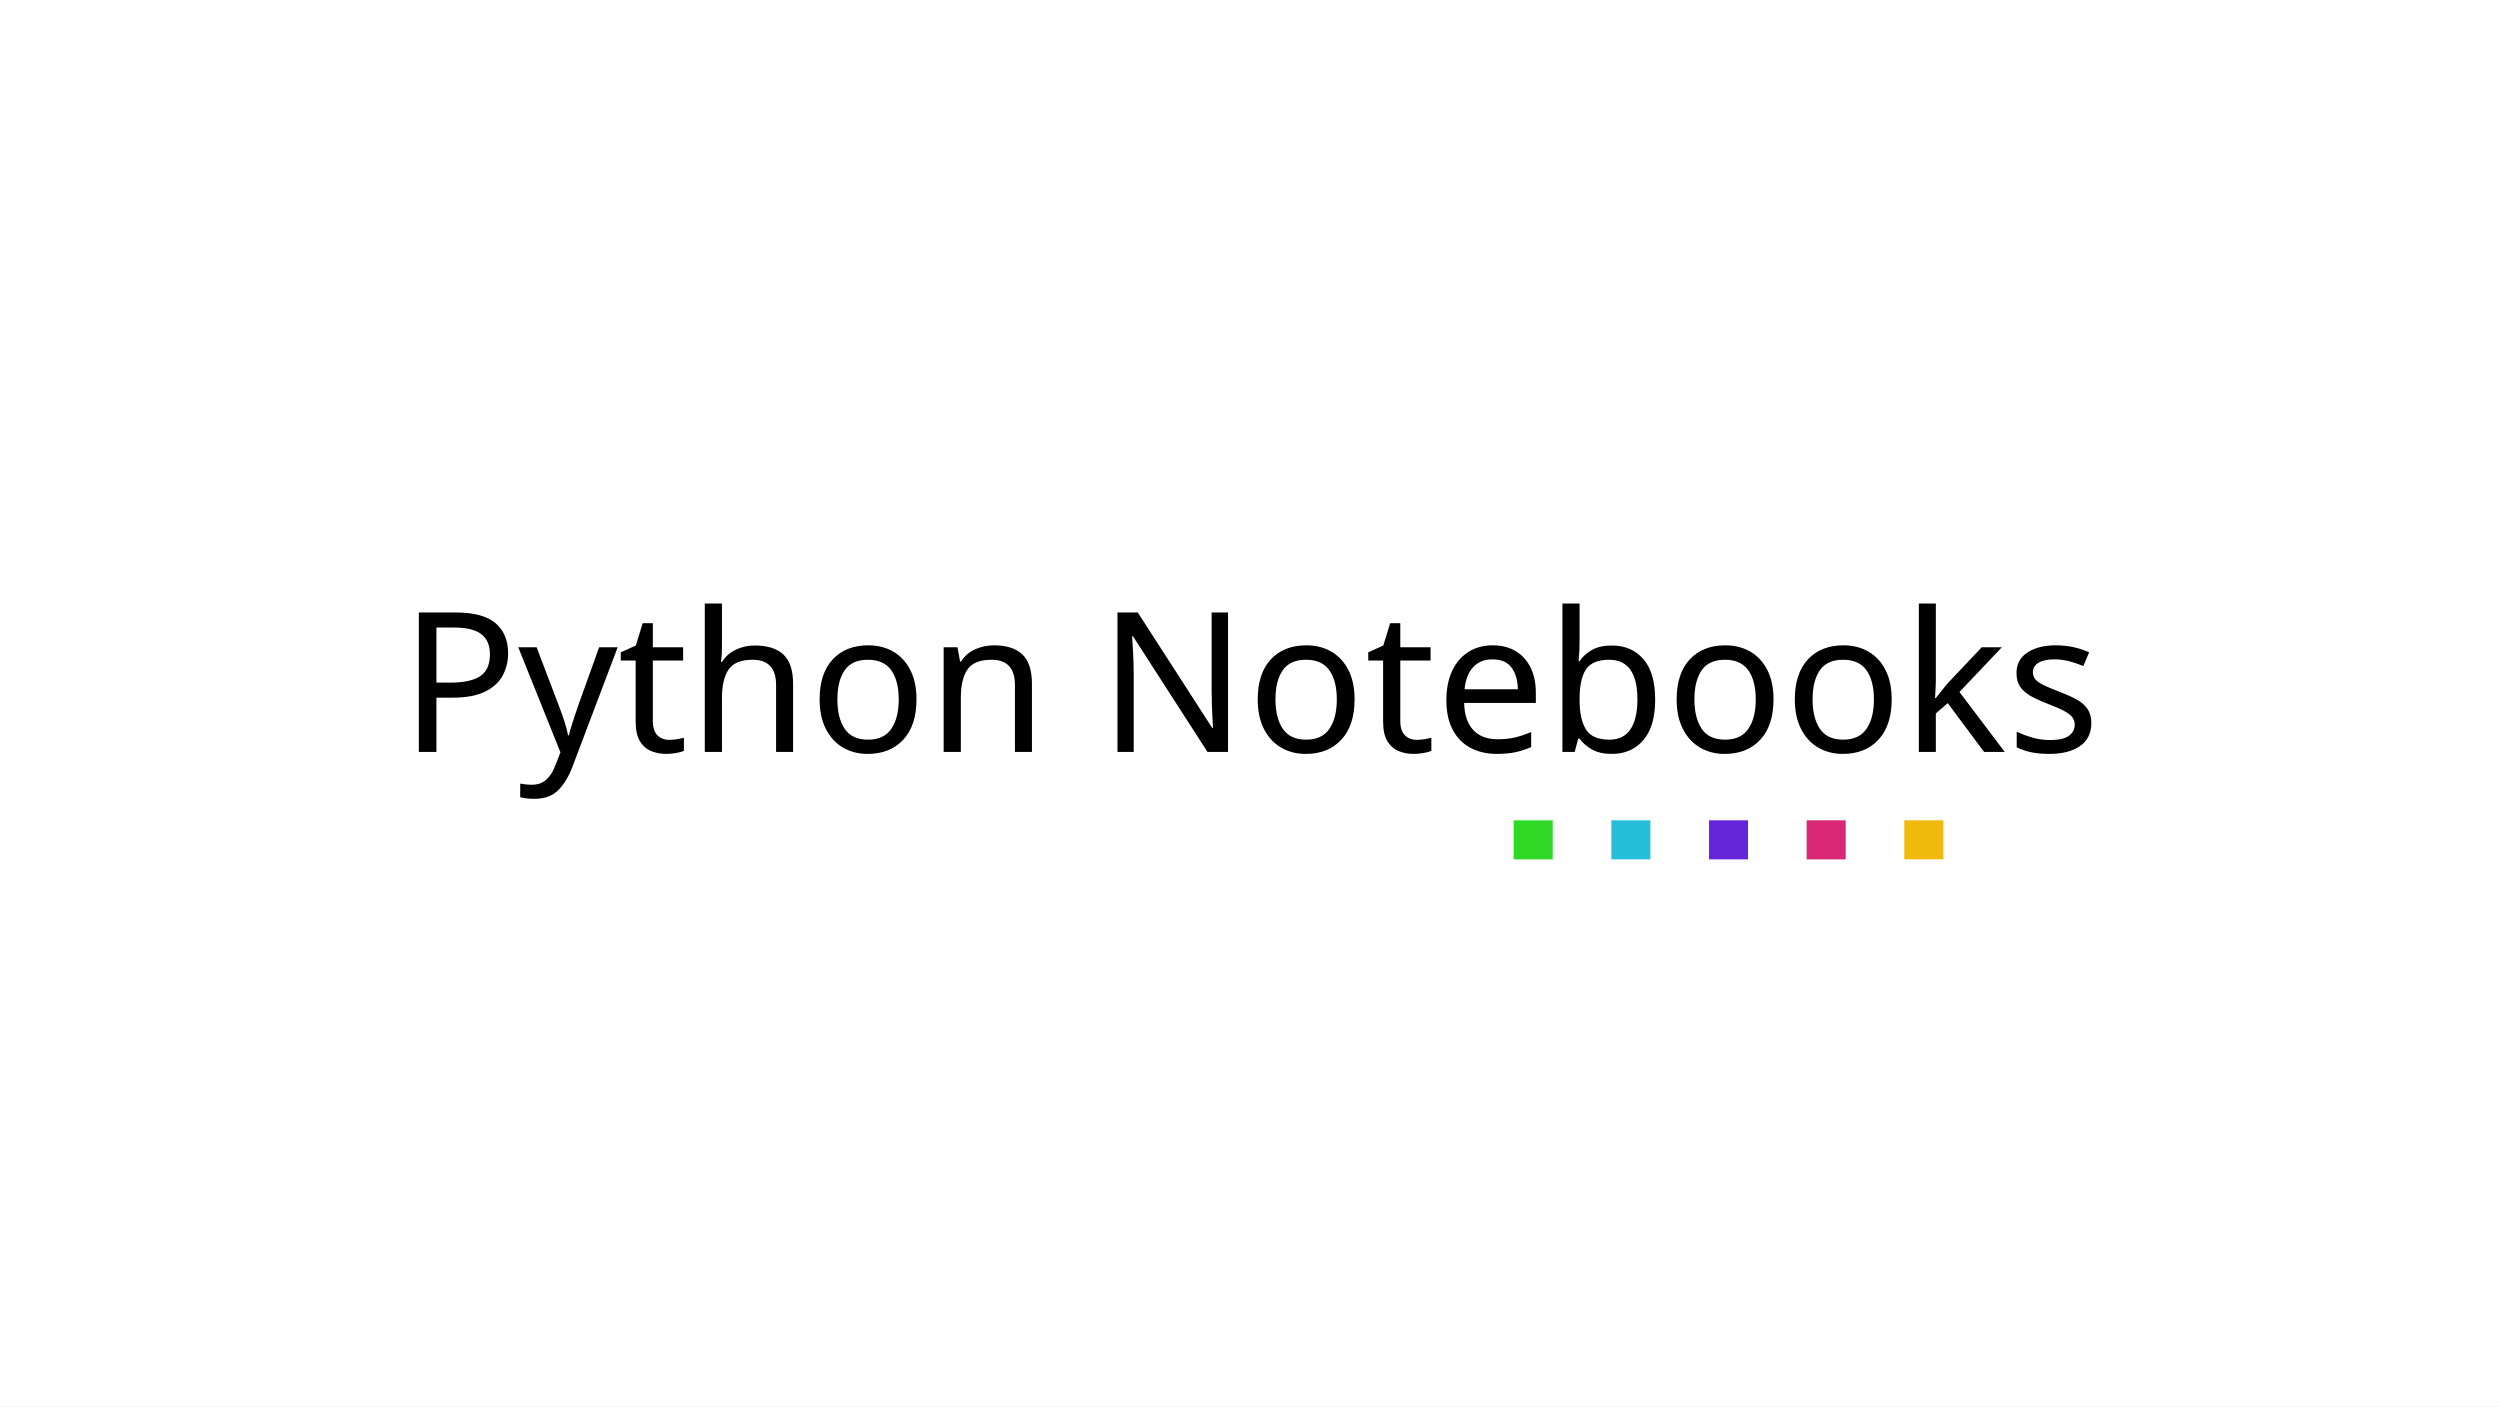
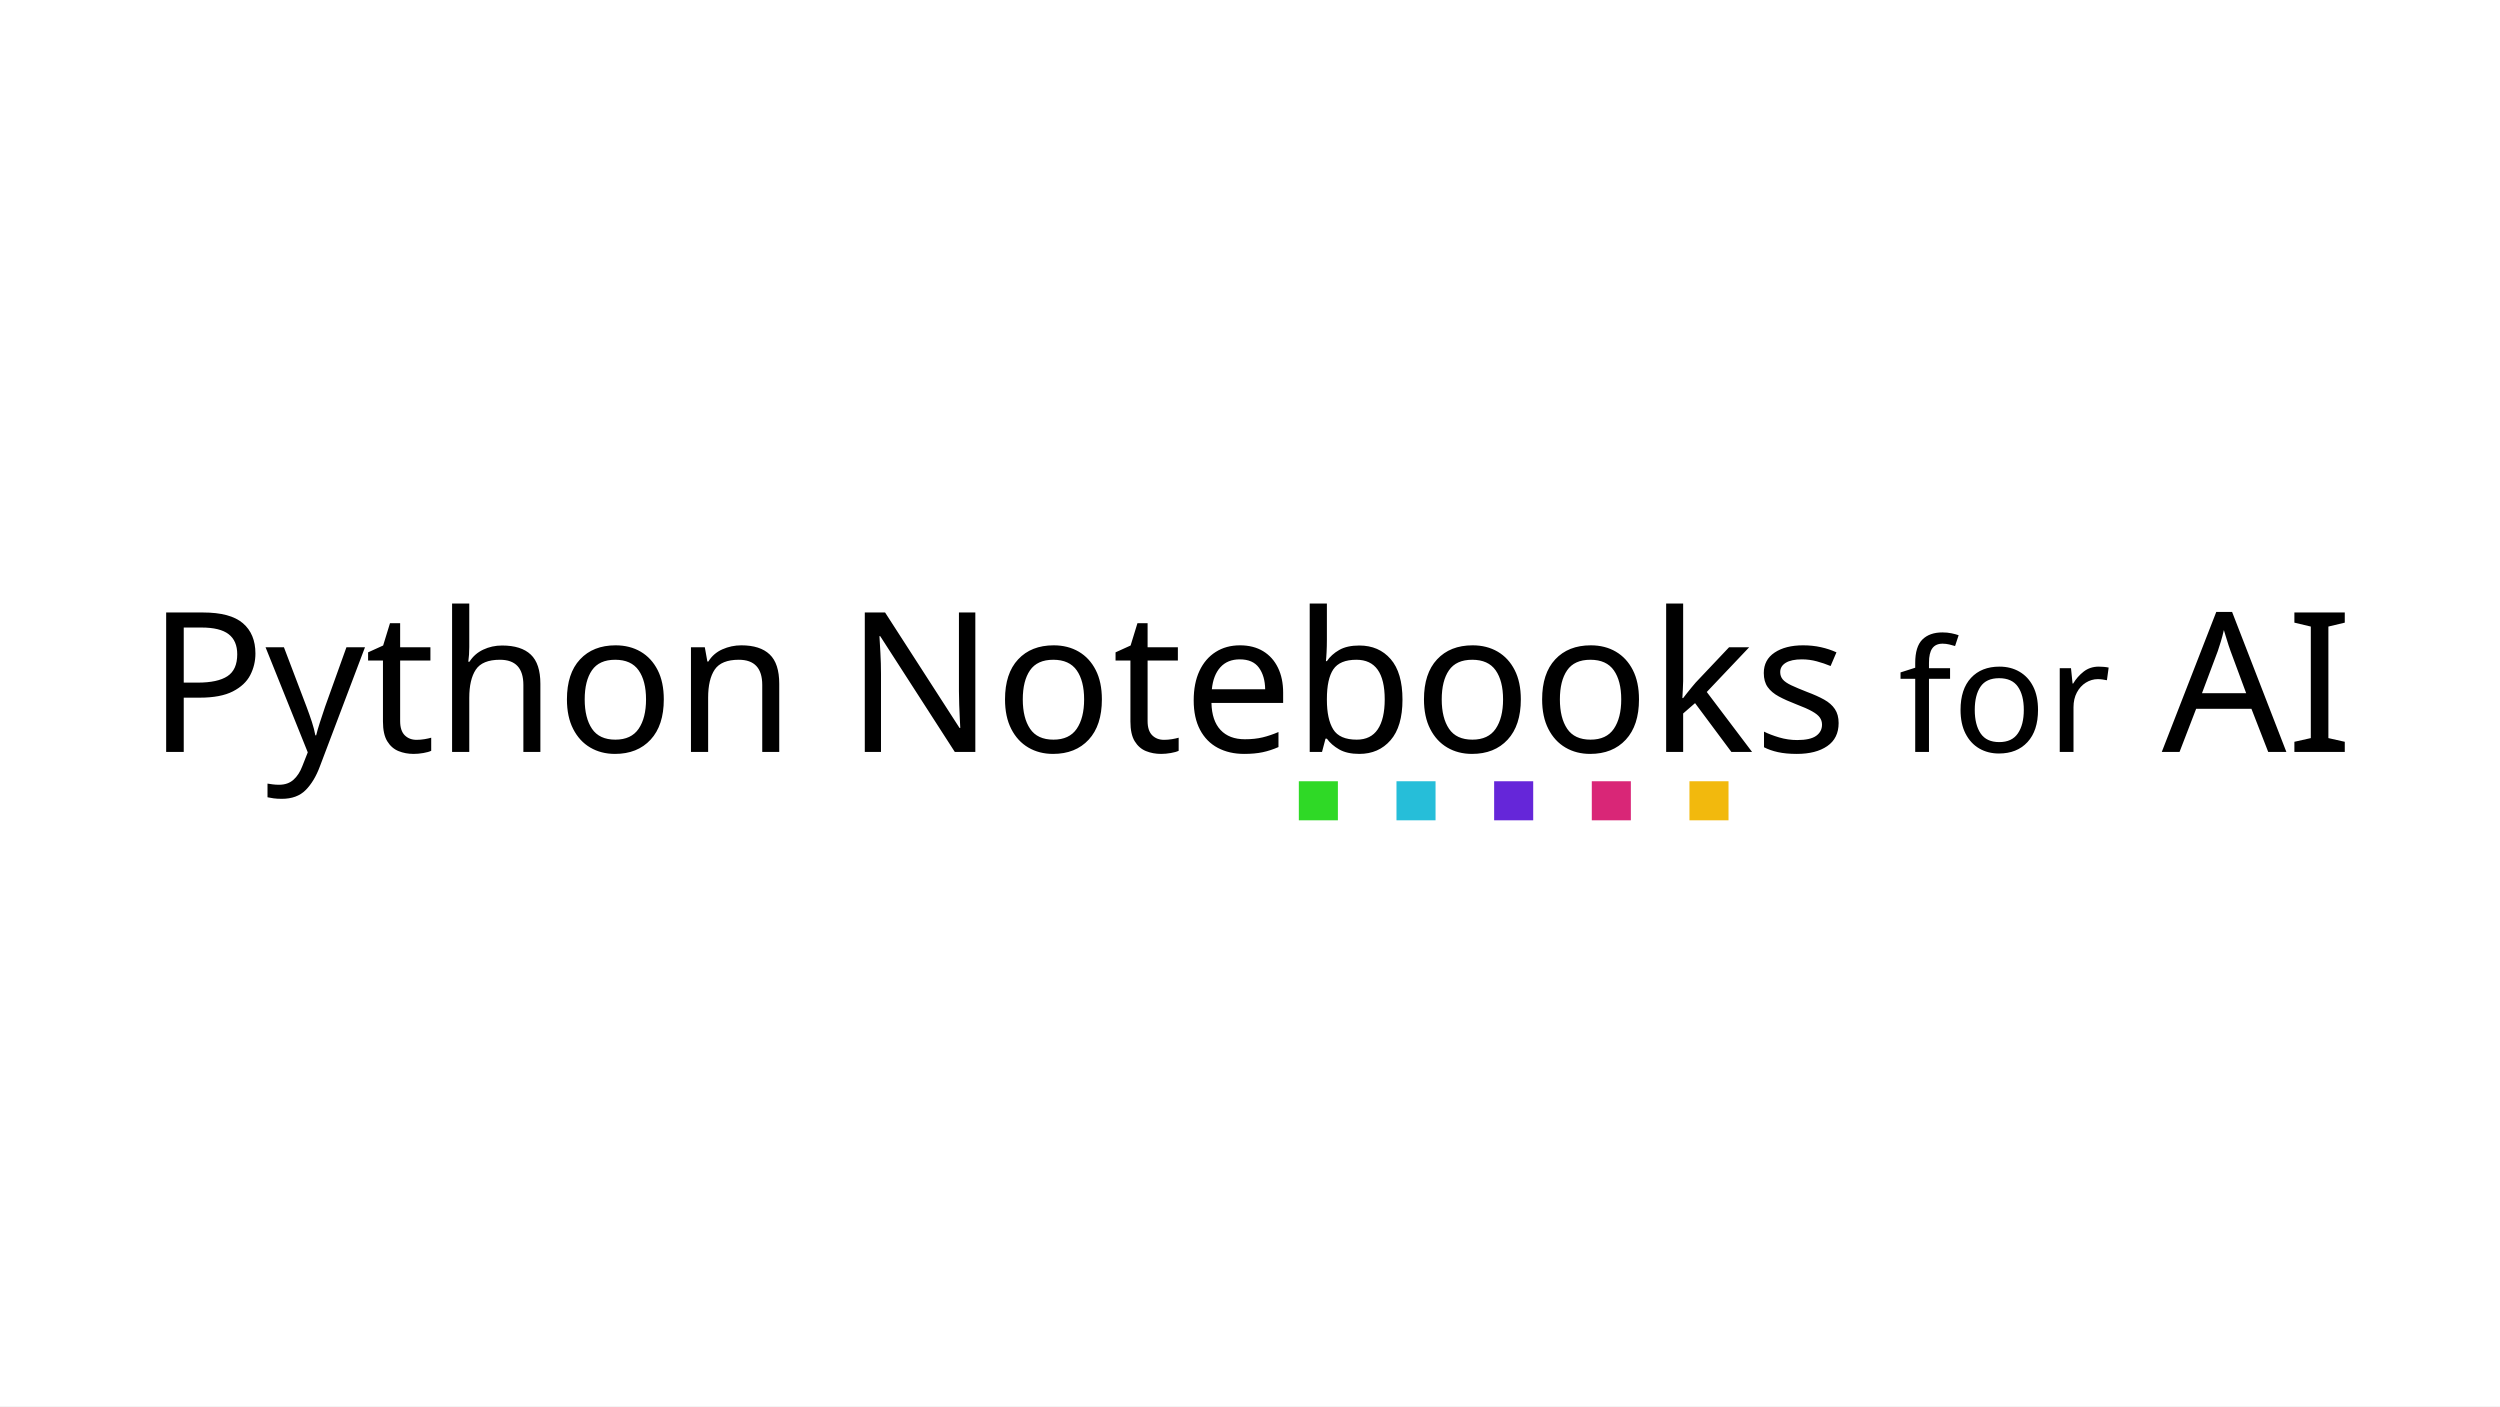
<svg xmlns="http://www.w3.org/2000/svg" width="1280" height="720 " viewBox="0 0 1280 720">
  <style>
    #bg {
      fill: white;
      width: 100%;
      height: 100%;
    }

-     #title {
+     #PN {
      font-family: Impact, Haettenschweiler, 'Arial Narrow Bold', sans-serif;
      font-weight: lighter;
      font-size: 100px;
      text-anchor: middle;
      fill: black;
    }
+ 
+     #for {
+       font-family: Verdana, Geneva, Tahoma, sans-serif;
+       font-size: 80px;
+     }
  </style>
  <rect id="bg" />
-   <rect x="775" y="420" width="20" height="20" fill="hsl(117,70%,50%)" />
-   <rect x="825" y="420" width="20" height="20" fill="hsl(189,70%,50%)" />
-   <rect x="875" y="420" width="20" height="20" fill="hsl(261,70%,50%)" />
-   <rect x="925" y="420" width="20" height="20" fill="hsl(333,70%,50%)" />
-   <rect x="975" y="420" width="20" height="20" fill="hsl(45,90%,50%)" />
-   <text id="title" x="50%" y="385">Python Notebooks</text>
+   <rect x="665" y="400" width="20" height="20" fill="hsl(117,70%,50%)" />
+   <rect x="715" y="400" width="20" height="20" fill="hsl(189,70%,50%)" />
+   <rect x="765" y="400" width="20" height="20" fill="hsl(261,70%,50%)" />
+   <rect x="815" y="400" width="20" height="20" fill="hsl(333,70%,50%)" />
+   <rect x="865" y="400" width="20" height="20" fill="hsl(45,90%,50%)" />
+   <text id="PN" x="50%" y="385">Python Notebooks <tspan id="for">for</tspan> AI</text>
</svg>
